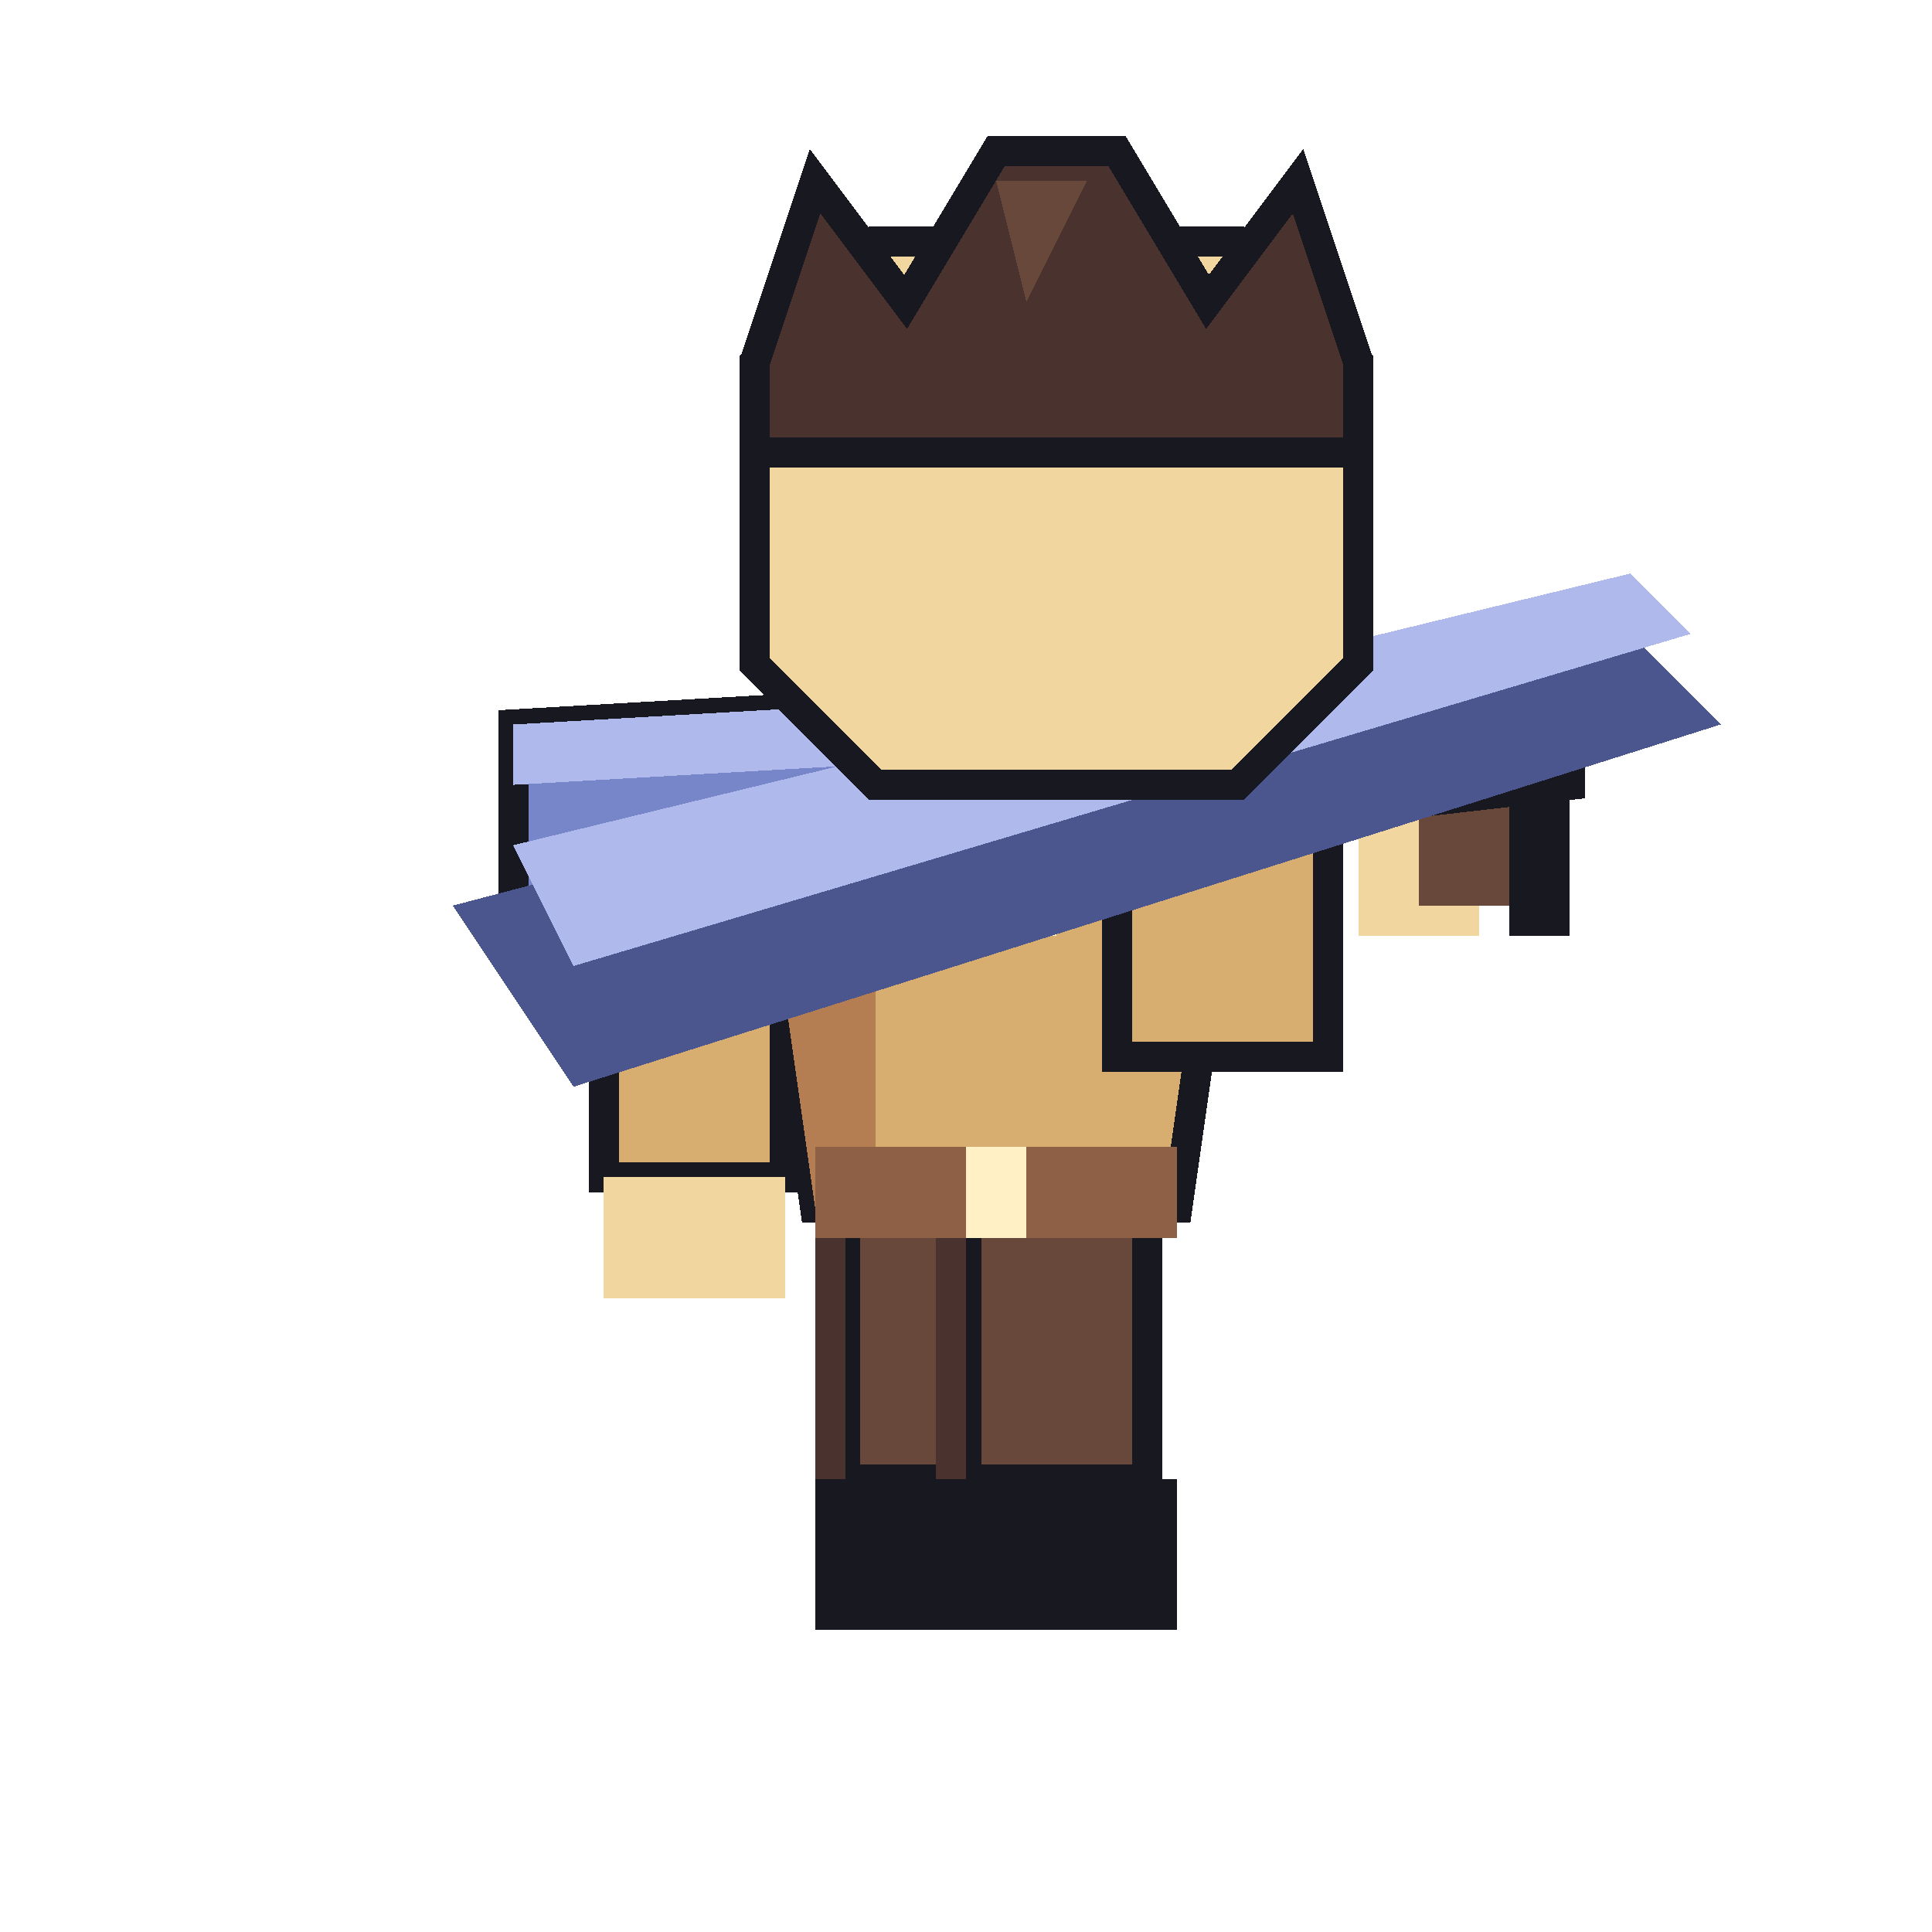
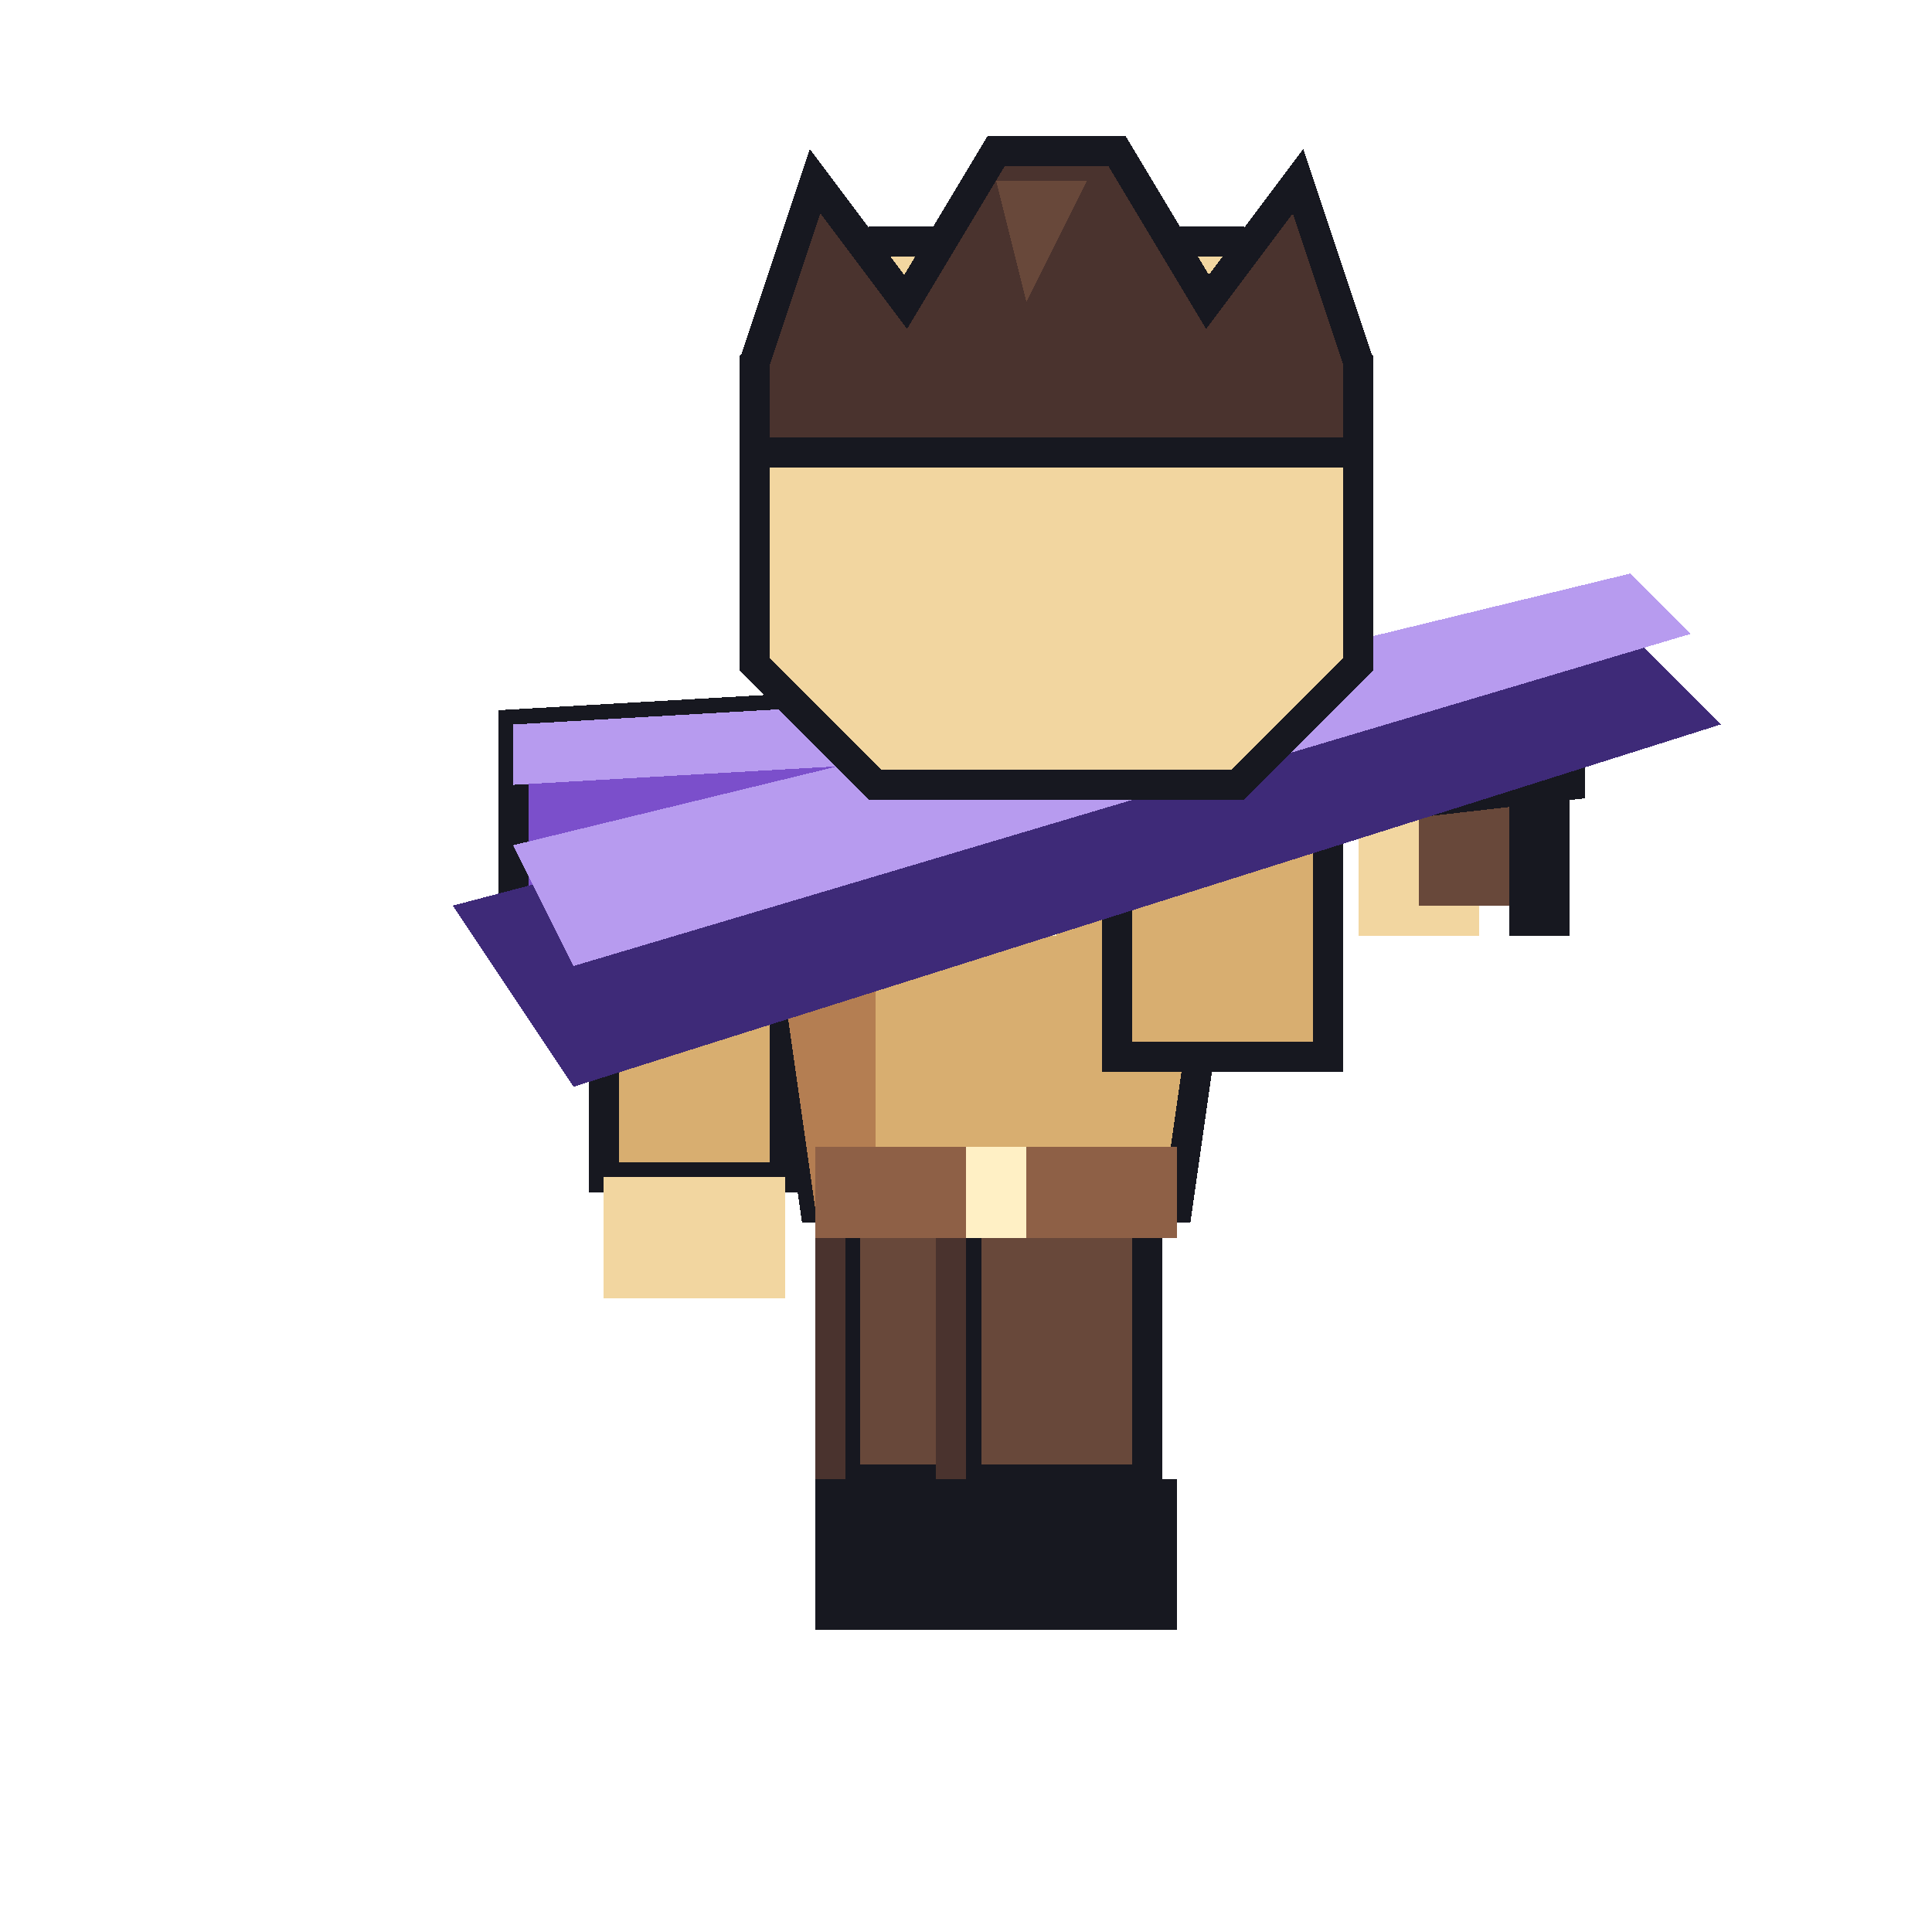
<svg xmlns="http://www.w3.org/2000/svg" viewBox="0 0 64 64" width="64" height="64" shape-rendering="crispEdges">
  <rect x="28" y="40" width="6" height="9" fill="#68483A" stroke="#171820" stroke-width="1" />
  <rect x="27" y="40" width="1" height="9" fill="#4A332E" />
  <rect x="27" y="49" width="7" height="5" fill="#171820" />
  <rect x="32" y="40" width="6" height="9" fill="#68483A" stroke="#171820" stroke-width="1" />
  <rect x="31" y="40" width="1" height="9" fill="#4A332E" />
  <rect x="32" y="49" width="7" height="5" fill="#171820" />
  <rect x="20" y="27" width="6" height="12" fill="#D8AE70" stroke="#171820" stroke-width="1" />
  <rect x="20" y="39" width="6" height="4" fill="#F2D6A0" />
  <polygon points="25,26 41,26 39,40 27,40" fill="#D8AE70" stroke="#171820" stroke-width="1" />
  <polygon points="25,26 29,26 29,40 27,40" fill="#B47E52" />
  <rect x="31" y="29" width="4" height="2" fill="#FFF0C5" />
  <rect x="27" y="38" width="12" height="3" fill="#8E6046" />
  <rect x="32" y="38" width="2" height="3" fill="#FFF0C5" />
  <rect x="37" y="26" width="7" height="9" fill="#D8AE70" stroke="#171820" stroke-width="1" />
  <rect x="45" y="27" width="4" height="4" fill="#F2D6A0" />
  <rect x="47" y="26" width="3" height="4" fill="#68483A" />
  <rect x="50" y="25" width="2" height="6" fill="#171820" />
-   <polygon points="17,24 52,22 52,26 17,30" fill="#7786C8" stroke="#171820" stroke-width="1" />
-   <polygon points="17,24 52,22 52,24 17,26" fill="#B0B9EC" />
-   <polygon points="15,30 53,20 57,24 19,36" fill="#4B568E" />
-   <polygon points="17,28 54,19 56,21 19,32" fill="#B0B9EC" />
+   <polygon points="17,24 52,22 52,26 17,30" fill="#7B4FCB" stroke="#171820" stroke-width="1" />
+   <polygon points="17,24 52,22 52,24 17,26" fill="#B79BEF" />
+   <polygon points="15,30 53,20 57,24 19,36" fill="#3E2A78" />
+   <polygon points="17,28 54,19 56,21 19,32" fill="#B79BEF" />
  <polygon points="29,8 41,8 45,12 45,22 41,26 29,26 25,22 25,12" fill="#F2D6A0" stroke="#171820" stroke-width="1" />
  <polygon points="25,12 27,6 30,10 33,5 37,5 40,10 43,6 45,12 45,15 25,15" fill="#4A332E" stroke="#171820" stroke-width="1" />
  <polygon points="33,6 36,6 34,10" fill="#68483A" />
</svg>
